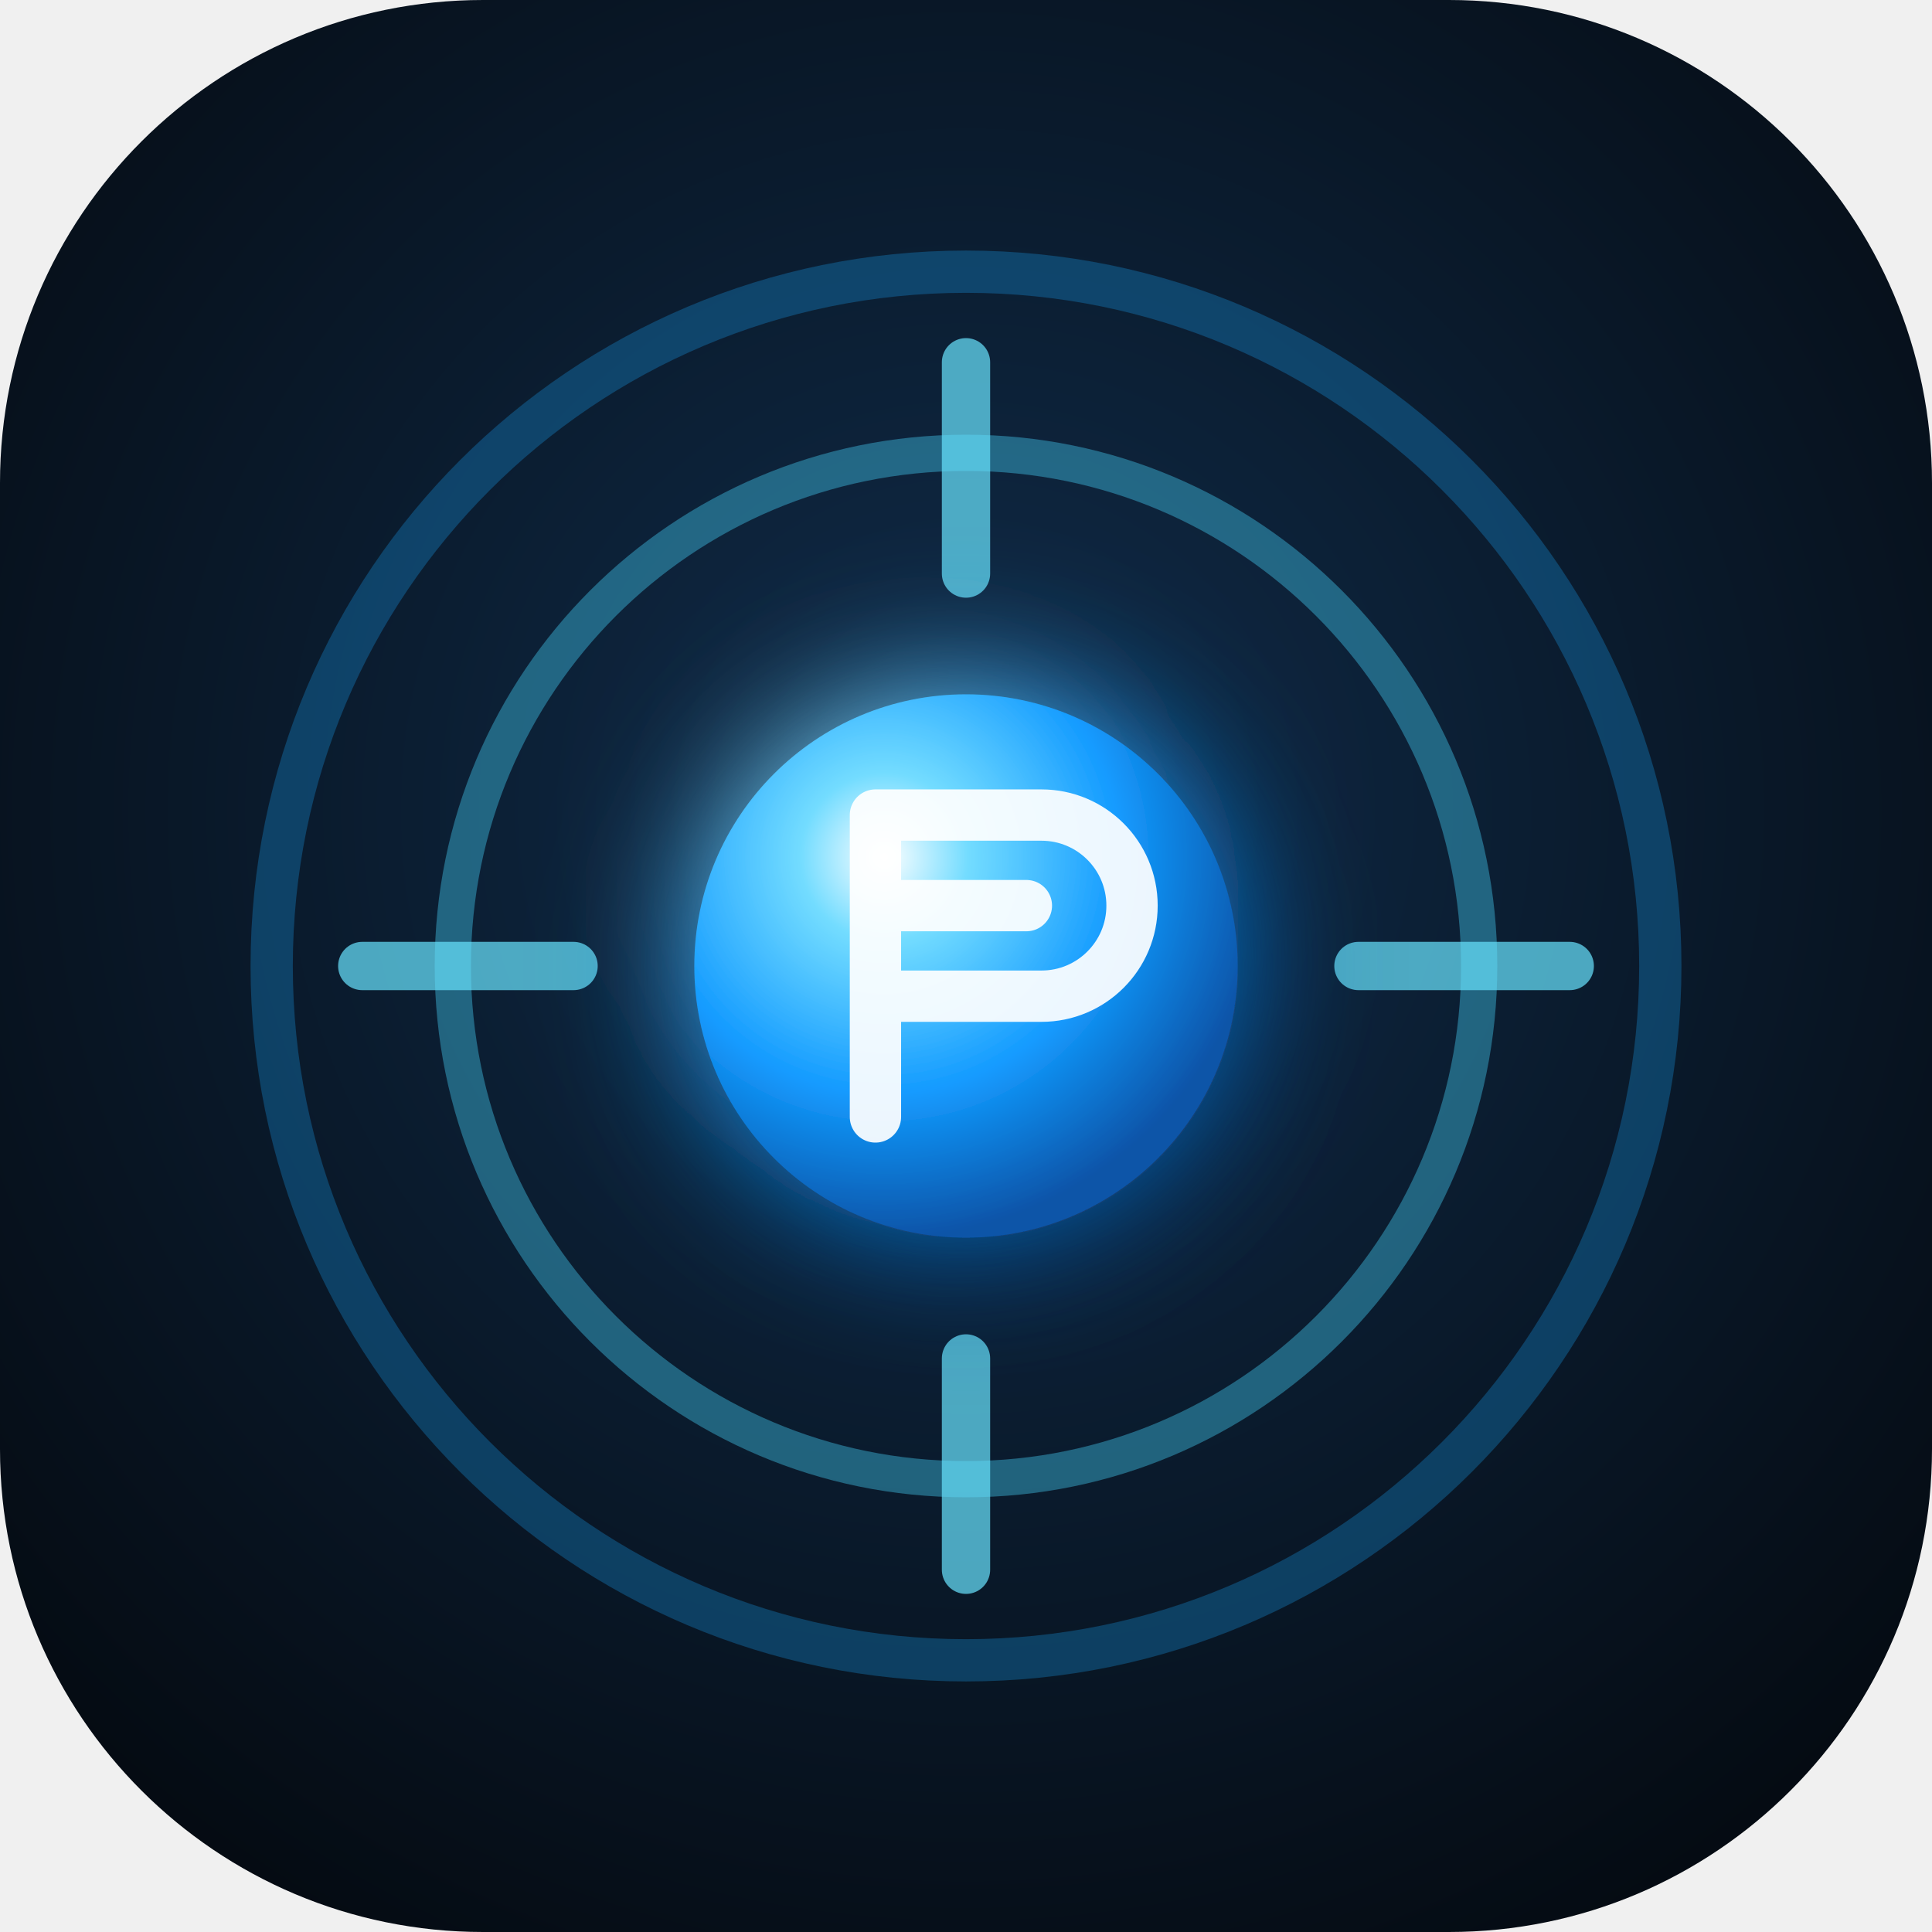
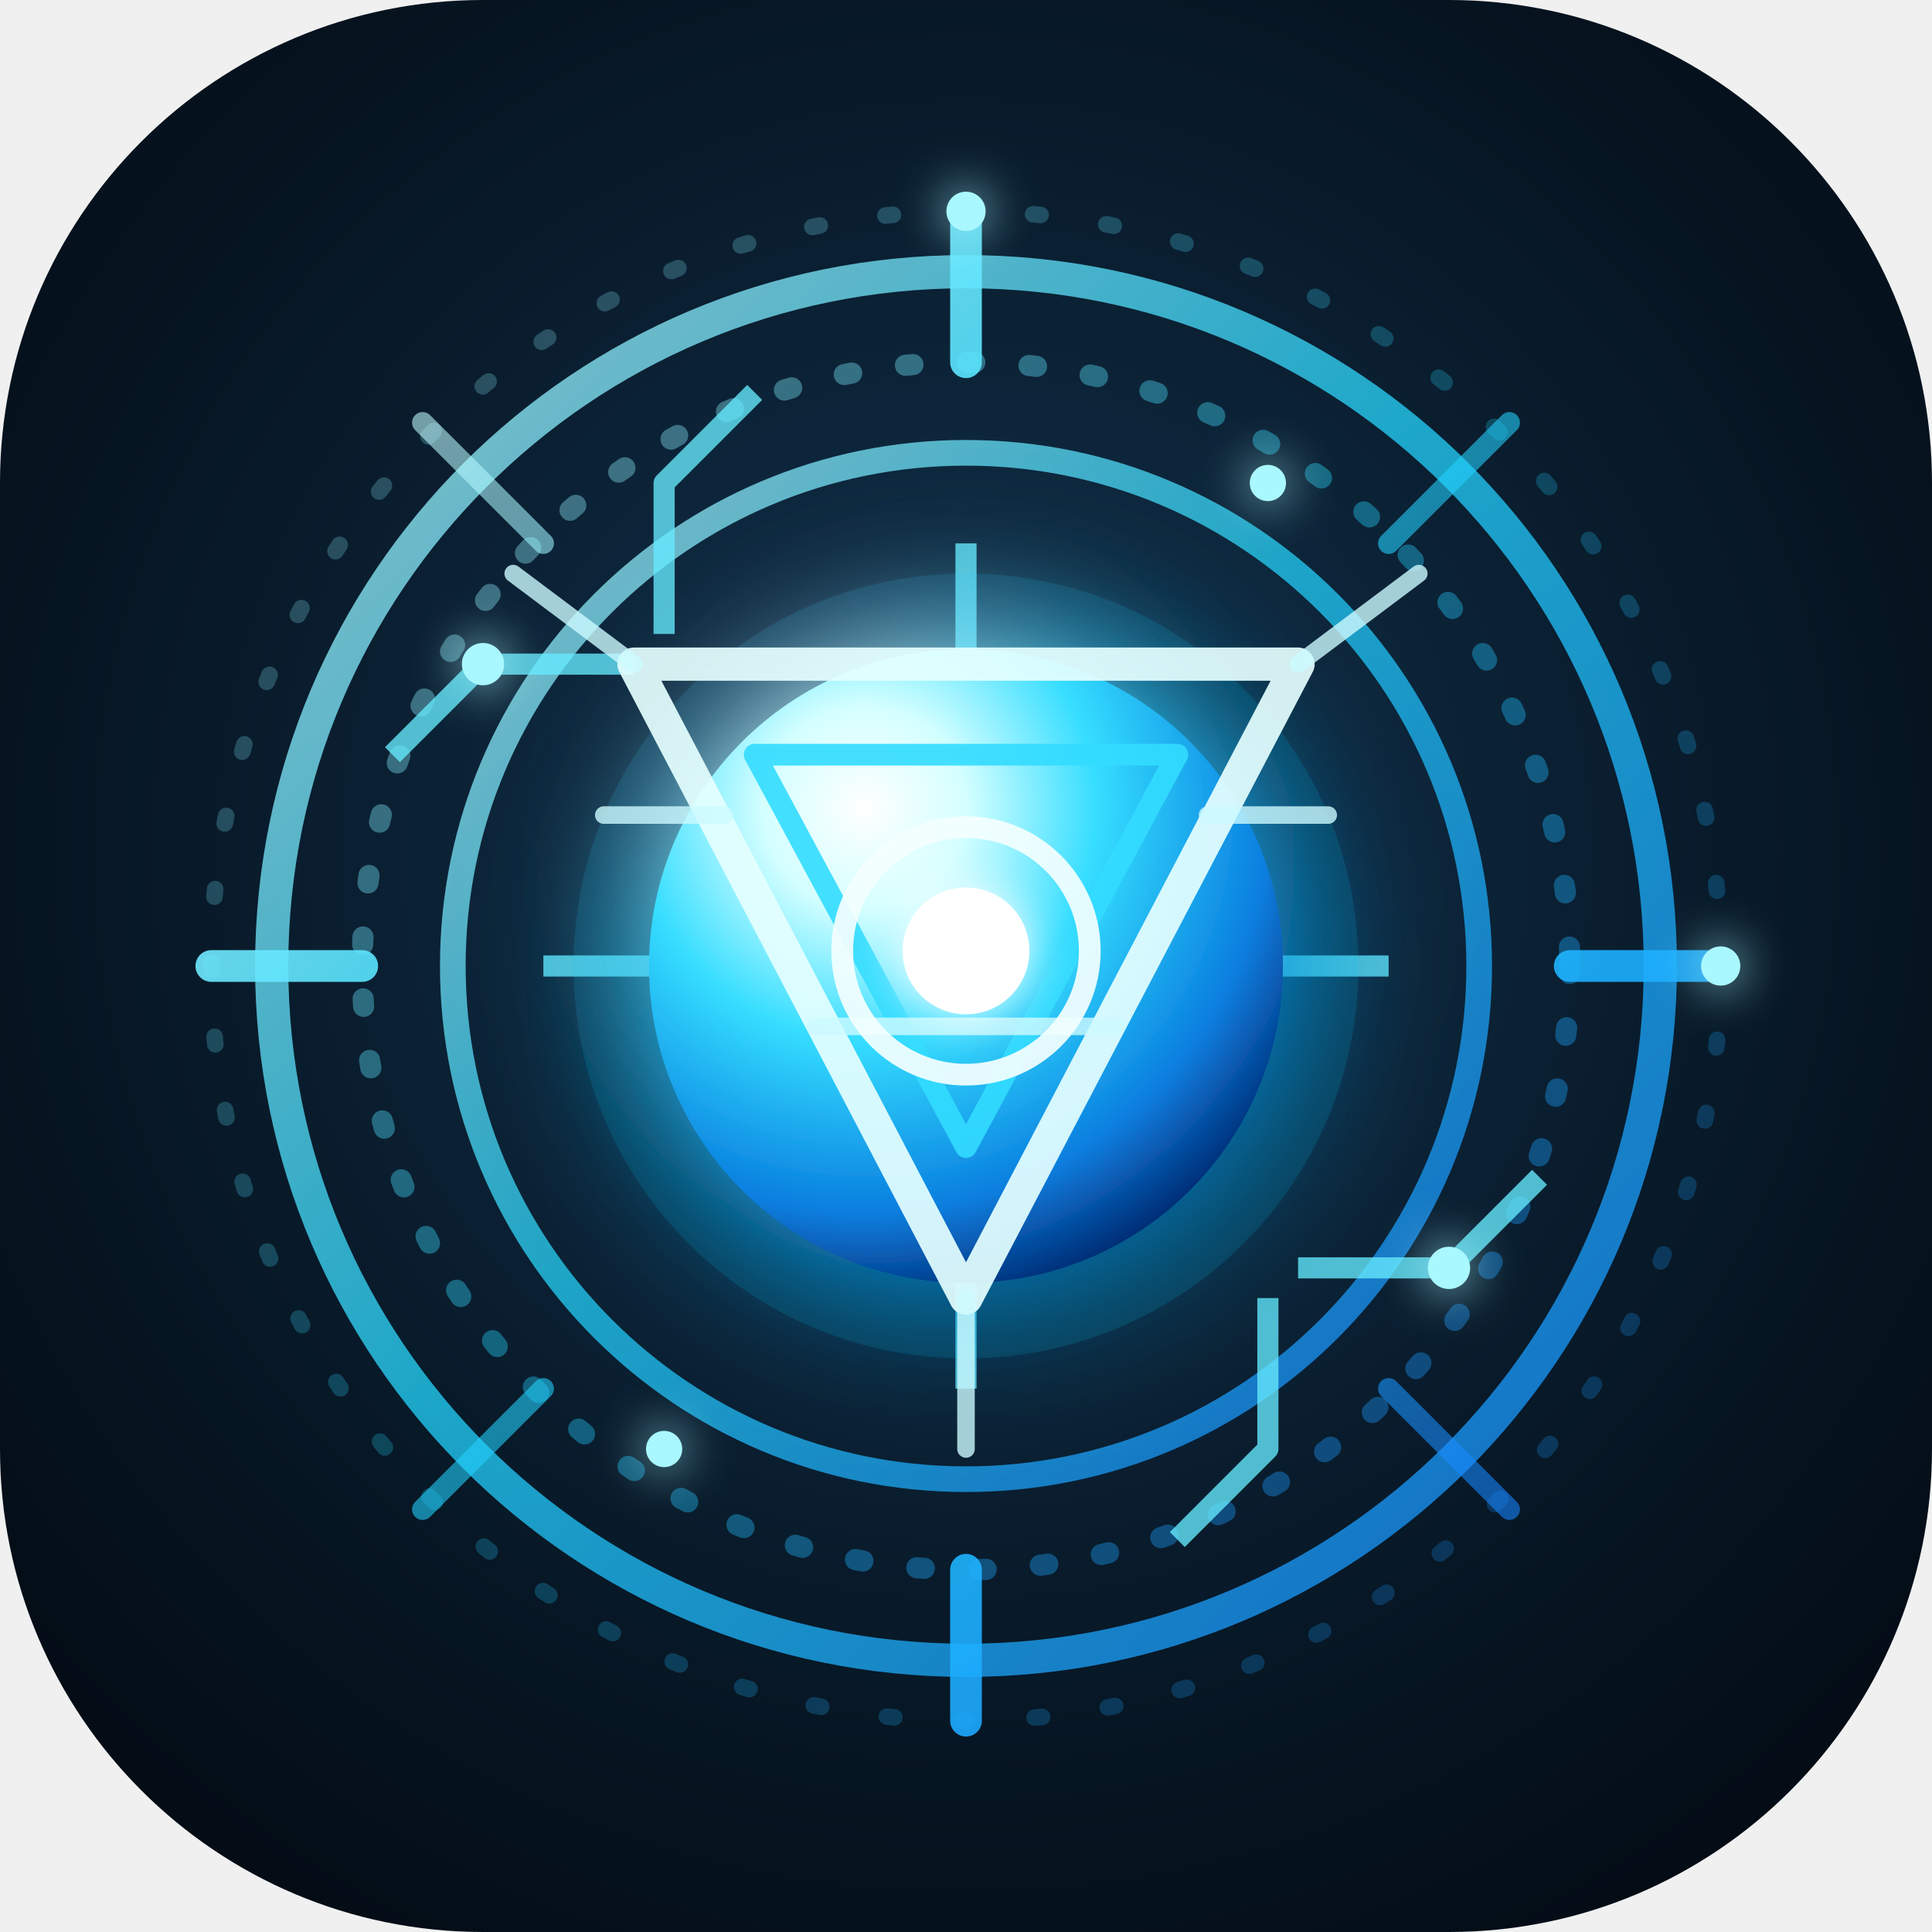
<svg xmlns="http://www.w3.org/2000/svg" viewBox="0 0 64 64" role="img" aria-labelledby="title desc">
  <defs>
-     <radialGradient id="bg" cx="50%" cy="42%" r="70%">
-       <stop offset="0" stop-color="#102c4a" />
-       <stop offset="1" stop-color="#04090f" />
+     <radialGradient id="bg" cx="50%" cy="44%" r="76%">
+       <stop offset="0" stop-color="#12334f" />
+       <stop offset=".58" stop-color="#071725" />
+       <stop offset="1" stop-color="#02060c" />
    </radialGradient>
-     <radialGradient id="core" cx="35%" cy="30%" r="70%">
+     <radialGradient id="core" cx="34%" cy="25%" r="80%">
      <stop offset="0" stop-color="#ffffff" />
-       <stop offset="0.22" stop-color="#73dcff" />
-       <stop offset="0.62" stop-color="#149bff" />
-       <stop offset="1" stop-color="#0754a8" />
+       <stop offset=".2" stop-color="#d4ffff" />
+       <stop offset=".46" stop-color="#35ddff" />
+       <stop offset=".8" stop-color="#087edf" />
+       <stop offset="1" stop-color="#052c75" />
    </radialGradient>
-     <filter id="glow" x="-80%" y="-80%" width="260%" height="260%">
-       <feGaussianBlur stdDeviation="2.4" result="blur" />
+     <linearGradient id="cyan" x1="0" y1="0" x2="1" y2="1">
+       <stop offset="0" stop-color="#c1fcff" />
+       <stop offset=".46" stop-color="#24d8ff" />
+       <stop offset="1" stop-color="#1684ff" />
+     </linearGradient>
+     <filter id="glow" x="-100%" y="-100%" width="300%" height="300%">
+       <feGaussianBlur stdDeviation="2.2" result="blur" />
+       <feMerge>
+         <feMergeNode in="blur" />
+         <feMergeNode in="SourceGraphic" />
+       </feMerge>
+     </filter>
+     <filter id="softGlow" x="-100%" y="-100%" width="300%" height="300%">
+       <feGaussianBlur stdDeviation=".8" result="blur" />
      <feMerge>
        <feMergeNode in="blur" />
        <feMergeNode in="SourceGraphic" />
      </feMerge>
    </filter>
  </defs>
  <rect width="64" height="64" rx="16" fill="url(#bg)" />
-   <circle cx="32" cy="32" r="23" fill="none" stroke="#19a9ff" stroke-opacity=".28" stroke-width="1.4" />
-   <circle cx="32" cy="32" r="17" fill="none" stroke="#49d8ff" stroke-opacity=".38" stroke-width="1.2" />
-   <path d="M32 12v7M32 45v7M12 32h7M45 32h7" stroke="#69e4ff" stroke-opacity=".7" stroke-width="1.6" stroke-linecap="round" />
-   <circle cx="32" cy="32" r="9" fill="url(#core)" filter="url(#glow)" />
-   <path d="M29 37v-10h5.5a3 3 0 0 1 0 6H29m0-3h5" fill="none" stroke="#fff" stroke-opacity=".92" stroke-width="1.7" stroke-linecap="round" stroke-linejoin="round" />
+   <g fill="none" stroke="url(#cyan)" stroke-linecap="round" stroke-linejoin="round">
+     <circle cx="32" cy="32" r="25" stroke-opacity=".24" stroke-width=".55" stroke-dasharray=".25 2.2" />
+     <circle cx="32" cy="32" r="23" stroke-opacity=".74" stroke-width="1.1" />
+     <circle cx="32" cy="32" r="20" stroke-opacity=".38" stroke-width=".7" stroke-dasharray=".25 1.8" />
+     <circle cx="32" cy="32" r="17" stroke-opacity=".72" stroke-width=".85" />
+     <path d="M32 7v5M32 52v5M7 32h5M52 32h5" stroke-opacity=".9" stroke-width="1.05" />
+     <path d="M14 14l4 4M46 46l4 4M50 14l-4 4M18 46l-4 4" stroke-opacity=".58" stroke-width=".7" />
+   </g>
+   <g fill="none" stroke="#65eaff" stroke-opacity=".78" stroke-width=".7" stroke-linejoin="round">
+     <path d="M13 25l3-3h5M51 39l-3 3h-5M25 13l-3 3v5M39 51l3-3v-5" />
+     <path d="M18 32h5M46 32h-5M32 18v5M32 46v-5" />
+   </g>
+   <g fill="#aaf8ff" filter="url(#softGlow)">
+     <circle cx="16" cy="22" r=".7" />
+     <circle cx="48" cy="42" r=".7" />
+     <circle cx="22" cy="48" r=".6" />
+     <circle cx="42" cy="16" r=".6" />
+     <circle cx="32" cy="7" r=".65" />
+     <circle cx="57" cy="32" r=".65" />
+   </g>
+   <g filter="url(#glow)">
+     <circle cx="32" cy="32" r="13" fill="#0ac8ff" fill-opacity=".13" />
+     <circle cx="32" cy="32" r="10.5" fill="url(#core)" />
+   </g>
+   <g fill="none" stroke-linejoin="round">
+     <polygon points="21,22 43,22 32,43" stroke="#e5ffff" stroke-opacity=".92" stroke-width="1.1" />
+     <polygon points="25,25 39,25 32,38" stroke="#32dcff" stroke-opacity=".9" stroke-width=".72" />
+     <path d="M21 22l-4-3M43 22l4-3M32 43v5M24 27h-4M40 27h4M27 34h10" stroke="#ccfaff" stroke-opacity=".8" stroke-width=".58" stroke-linecap="round" />
+   </g>
+   <circle cx="32" cy="31.5" r="4.1" fill="none" stroke="#f4ffff" stroke-opacity=".92" stroke-width=".72" />
+   <circle cx="32" cy="31.5" r="2.1" fill="#ffffff" filter="url(#softGlow)" />
</svg>
